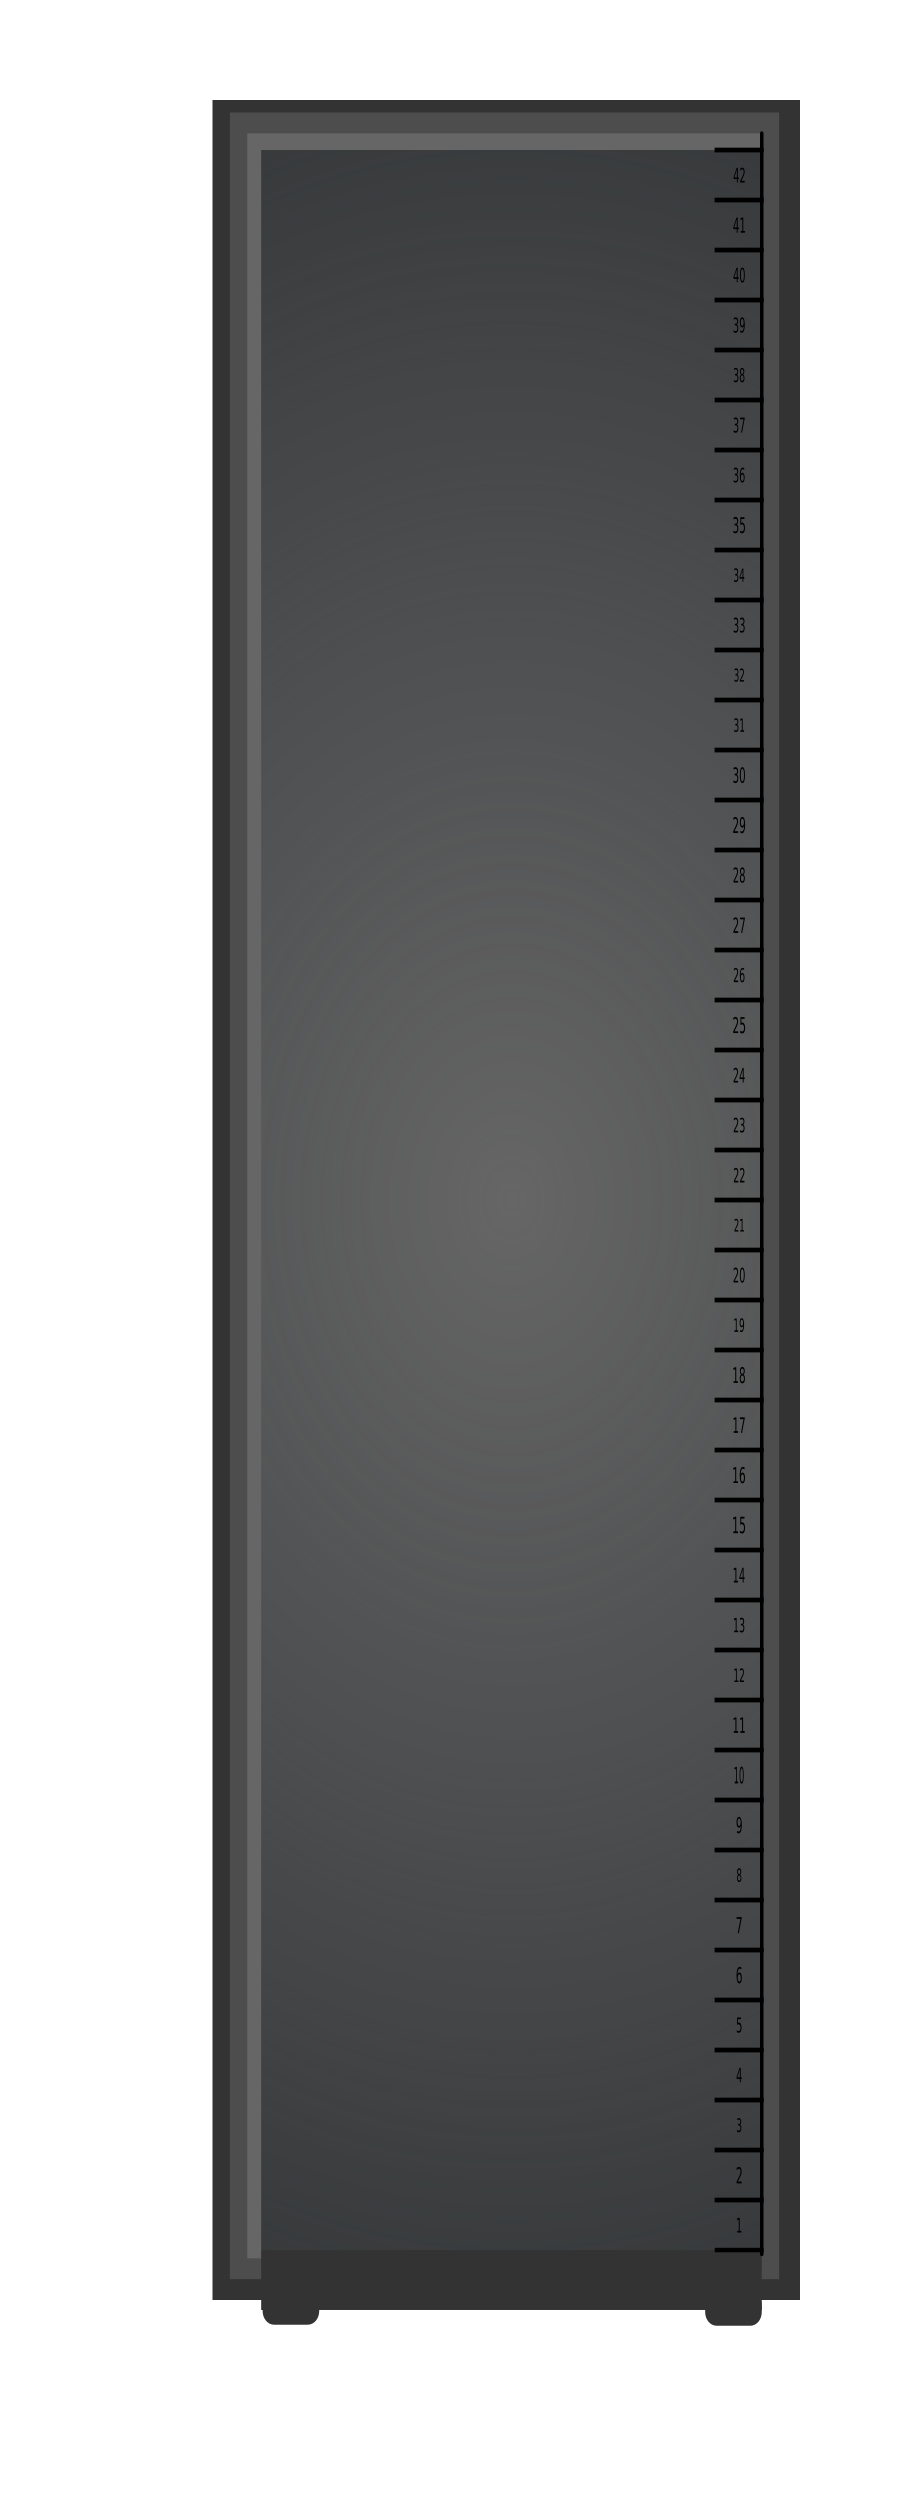
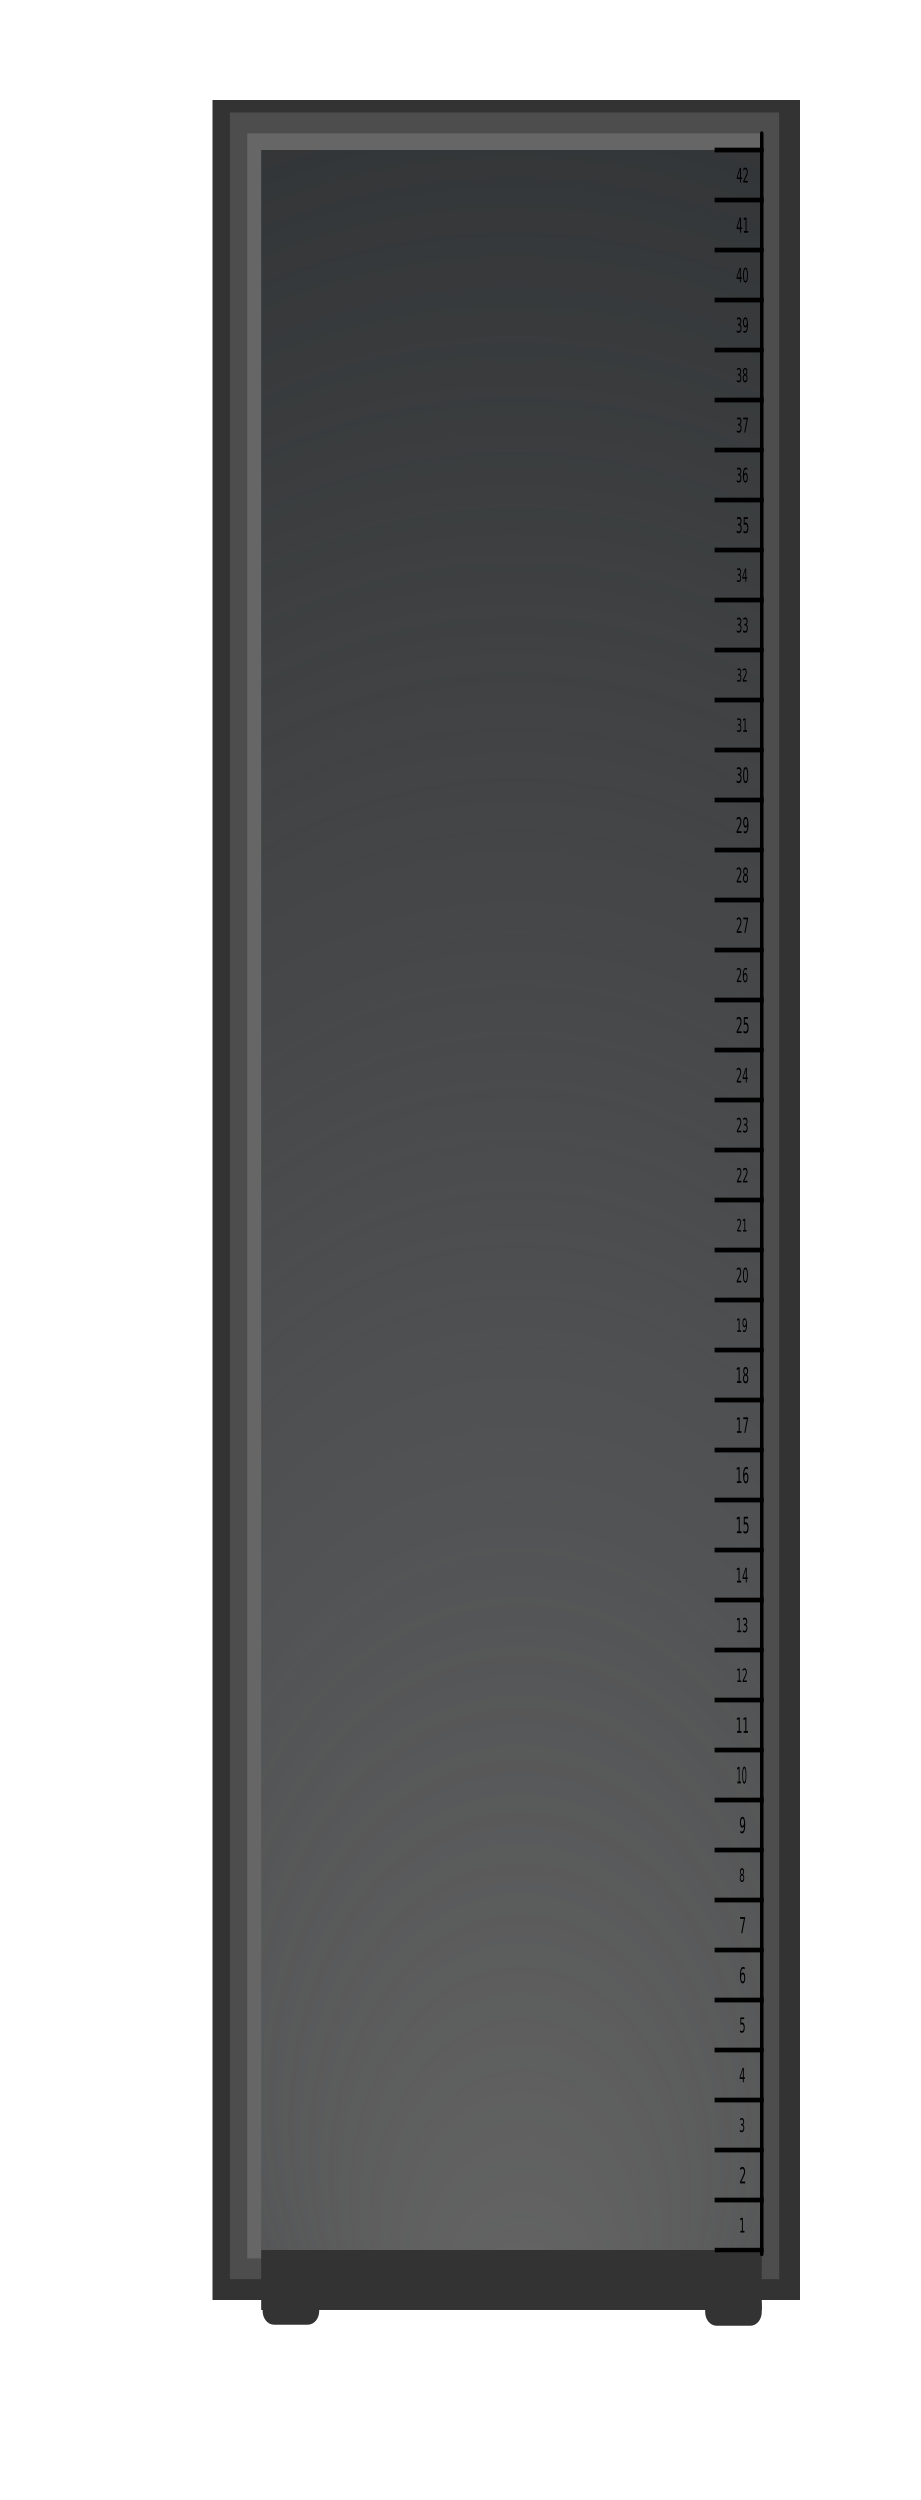
- <svg xmlns="http://www.w3.org/2000/svg" id="svg3761" viewBox="0 0 221 600" version="1.0">
+ <svg xmlns="http://www.w3.org/2000/svg" version="1.0" id="svg3761" viewBox="0 0 221 600">
  <defs id="defs3763">
-     <radialGradient id="radialGradient4486" gradientUnits="userSpaceOnUse" cy="259.09" cx="110" gradientTransform="matrix(6.3109 -3.0968e-7 4.765e-7 7.0682 -585.2 -1543.3)" r="45">
-       <stop id="stop3764" style="stop-color:#2e3134;stop-opacity:0" offset="0" />
-       <stop id="stop3766" style="stop-color:#2e3133" offset="1" />
+     <radialGradient cx="110" cy="259.09" fx="50%" fy="50%" r="45" id="radialGradient4486" gradientUnits="userSpaceOnUse" gradientTransform="matrix(6.3109 -3.0968e-7 4.765e-7 7.0682 -585.2 -1543.3)">
+       <stop offset="0" id="stop3764" style="stop-color:#2e3134;stop-opacity:0" />
+       <stop offset="1" id="stop3766" style="stop-color:#2e3133" />
    </radialGradient>
  </defs>
  <g id="layer1">
    <g id="g4491" transform="matrix(.83432 0 0 1 31.811 0)">
-       <rect id="rect12589" style="fill:#333333" ry="0" height="528" width="169" y="24" x="23" />
-       <rect id="rect12591" style="fill:#4d4d4d" height="520" width="158" y="27" x="28" />
-       <rect id="rect12593" style="fill:#666666" height="510" width="148" y="32" x="33" />
-       <rect id="rect12595" style="fill:url(#radialGradient4486)" height="504" width="144" y="36" x="37" />
+       <rect x="23" y="24" height="528" width="169" ry="0" id="rect12589" style="fill:#333333" />
+       <rect x="28" y="27" height="520" width="158" id="rect12591" style="fill:#4d4d4d" />
+       <rect x="33" y="32" height="510" width="148" id="rect12593" style="fill:#666666" />
+       <rect x="37" y="36" height="504" width="144" id="rect12595" style="fill:url(#radialGradient4486)" />
      <g id="g4208" transform="translate(-239 -224.36)">
-         <rect id="rect4069" style="fill:#333333" height="14.395" width="144" y="764.36" x="276" />
-         <rect id="rect4841" style="fill:#333333" ry="3.283" height="8.081" width="16.278" y="774.21" x="276.42" />
-         <rect id="rect4843" style="fill:#333333" ry="3.283" height="8.081" width="16.278" y="774.46" x="403.72" />
+         <rect x="276" y="764.36" height="14.395" width="144" id="rect4069" style="fill:#333333" />
+         <rect x="276.42" y="774.21" height="8.081" width="16.278" ry="3.283" id="rect4841" style="fill:#333333" />
+         <rect x="403.72" y="774.46" height="8.081" width="16.278" ry="3.283" id="rect4843" style="fill:#333333" />
      </g>
      <g id="g4075" transform="translate(-239 -224.36)">
-         <path id="path12597" style="stroke-linejoin:round;fill-rule:evenodd;stroke:#000000;stroke-linecap:round;stroke-width:1.007px;fill:#000000" d="m420 256.37v508.99" />
-         <path id="path12599" style="stroke-linejoin:round;fill-rule:evenodd;stroke:#000000;stroke-linecap:square;stroke-width:1.132px;fill:#000000" d="m407 284.37h13" />
-         <path id="path12601" style="stroke-linejoin:round;fill-rule:evenodd;stroke:#000000;stroke-linecap:square;stroke-width:1.132px;fill:#000000" d="m407 320.37h13" />
-         <path id="path12603" style="stroke-linejoin:round;fill-rule:evenodd;stroke:#000000;stroke-linecap:square;stroke-width:1.132px;fill:#000000" d="m407 332.37h13" />
-         <path id="path12605" style="stroke-linejoin:round;fill-rule:evenodd;stroke:#000000;stroke-linecap:square;stroke-width:1.132px;fill:#000000" d="m407 308.37h13" />
-         <path id="path12607" style="stroke-linejoin:round;fill-rule:evenodd;stroke:#000000;stroke-linecap:square;stroke-width:1.132px;fill:#000000" d="m407 296.37h13" />
-         <path id="path12609" style="stroke-linejoin:round;fill-rule:evenodd;stroke:#000000;stroke-linecap:square;stroke-width:1.132px;fill:#000000" d="m407 356.37h13" />
-         <path id="path12611" style="stroke-linejoin:round;fill-rule:evenodd;stroke:#000000;stroke-linecap:square;stroke-width:1.132px;fill:#000000" d="m407 344.37h13" />
-         <path id="path12613" style="stroke-linejoin:round;fill-rule:evenodd;stroke:#000000;stroke-linecap:square;stroke-width:1.132px;fill:#000000" d="m407 380.37h13" />
-         <path id="path12615" style="stroke-linejoin:round;fill-rule:evenodd;stroke:#000000;stroke-linecap:square;stroke-width:1.132px;fill:#000000" d="m407 368.37h13" />
-         <path id="path12617" style="stroke-linejoin:round;fill-rule:evenodd;stroke:#000000;stroke-linecap:square;stroke-width:1.132px;fill:#000000" d="m407 392.37h13" />
-         <path id="path12619" style="stroke-linejoin:round;fill-rule:evenodd;stroke:#000000;stroke-linecap:square;stroke-width:1.132px;fill:#000000" d="m407 404.37h13" />
-         <path id="path12621" style="stroke-linejoin:round;fill-rule:evenodd;stroke:#000000;stroke-linecap:square;stroke-width:1.132px;fill:#000000" d="m407 416.37h13" />
-         <path id="path12623" style="stroke-linejoin:round;fill-rule:evenodd;stroke:#000000;stroke-linecap:square;stroke-width:1.132px;fill:#000000" d="m407 428.37h13" />
-         <path id="path12625" style="stroke-linejoin:round;fill-opacity:0;stroke:#000000;stroke-linecap:square;stroke-width:1.132px" d="m407 440.37h13" />
-         <path id="path12627" style="stroke-linejoin:round;fill-rule:evenodd;stroke:#000000;stroke-linecap:square;stroke-width:1.132px;fill:#000000" d="m407 464.37h13" />
-         <path id="path12629" style="stroke-linejoin:round;fill-rule:evenodd;stroke:#000000;stroke-linecap:square;stroke-width:1.132px;fill:#000000" d="m407 476.37h13" />
-         <path id="path12631" style="stroke-linejoin:round;fill-rule:evenodd;stroke:#000000;stroke-linecap:square;stroke-width:1.132px;fill:#000000" d="m407 452.37h13" />
-         <path id="path12633" style="stroke-linejoin:round;fill-rule:evenodd;stroke:#000000;stroke-linecap:square;stroke-width:1.132px;fill:#000000" d="m407 488.37h13" />
-         <path id="path12635" style="stroke-linejoin:round;fill-rule:evenodd;stroke:#000000;stroke-linecap:square;stroke-width:1.132px;fill:#000000" d="m407 500.37h13" />
-         <path id="path12637" style="stroke-linejoin:round;fill-rule:evenodd;stroke:#000000;stroke-linecap:square;stroke-width:1.132px;fill:#000000" d="m407 512.37h13" />
-         <path id="path12639" style="stroke-linejoin:round;fill-rule:evenodd;stroke:#000000;stroke-linecap:square;stroke-width:1.132px;fill:#000000" d="m407 524.37h13" />
-         <path id="path12641" style="stroke-linejoin:round;fill-rule:evenodd;stroke:#000000;stroke-linecap:square;stroke-width:1.132px;fill:#000000" d="m407 536.37h13" />
-         <path id="path12643" style="stroke-linejoin:round;fill-rule:evenodd;stroke:#000000;stroke-linecap:square;stroke-width:1.132px;fill:#000000" d="m407 548.37h13" />
-         <path id="path12645" style="stroke-linejoin:round;fill-rule:evenodd;stroke:#000000;stroke-linecap:square;stroke-width:1.132px;fill:#000000" d="m407 560.37h13" />
-         <path id="path12647" style="stroke-linejoin:round;fill-rule:evenodd;stroke:#000000;stroke-linecap:square;stroke-width:1.132px;fill:#000000" d="m407 572.37h13" />
-         <path id="path12649" style="stroke-linejoin:round;fill-rule:evenodd;stroke:#000000;stroke-linecap:square;stroke-width:1.132px;fill:#000000" d="m407 584.37h13" />
-         <path id="path12651" style="stroke-linejoin:round;fill-rule:evenodd;stroke:#000000;stroke-linecap:square;stroke-width:1.132px;fill:#000000" d="m407 596.37h13" />
-         <path id="path12653" style="stroke-linejoin:round;fill-opacity:0;stroke:#000000;stroke-linecap:square;stroke-width:1.132px" d="m407 632.37h13" />
-         <path id="path12655" style="stroke-linejoin:round;fill-rule:evenodd;stroke:#000000;stroke-linecap:square;stroke-width:1.132px;fill:#000000" d="m407 644.37h13" />
-         <path id="path12657" style="stroke-linejoin:round;fill-rule:evenodd;stroke:#000000;stroke-linecap:square;stroke-width:1.132px;fill:#000000" d="m407 656.37h13" />
-         <path id="path12659" style="stroke-linejoin:round;fill-rule:evenodd;stroke:#000000;stroke-linecap:square;stroke-width:1.132px;fill:#000000" d="m407 608.37h13" />
-         <path id="path12661" style="stroke-linejoin:round;fill-rule:evenodd;stroke:#000000;stroke-linecap:square;stroke-width:1.132px;fill:#000000" d="m407 620.37h13" />
-         <path id="path12663" style="stroke-linejoin:round;fill-rule:evenodd;stroke:#000000;stroke-linecap:square;stroke-width:1.132px;fill:#000000" d="m407 680.37h13" />
-         <path id="path12665" style="stroke-linejoin:round;fill-rule:evenodd;stroke:#000000;stroke-linecap:square;stroke-width:1.132px;fill:#000000" d="m407 668.37h13" />
-         <path id="path12667" style="stroke-linejoin:round;fill-rule:evenodd;stroke:#000000;stroke-linecap:square;stroke-width:1.132px;fill:#000000" d="m407 692.37h13" />
-         <path id="path12669" style="stroke-linejoin:round;fill-rule:evenodd;stroke:#000000;stroke-linecap:square;stroke-width:1.132px;fill:#000000" d="m407 704.37h13" />
-         <path id="path12671" style="stroke-linejoin:round;fill-rule:evenodd;stroke:#000000;stroke-linecap:square;stroke-width:1.132px;fill:#000000" d="m407 716.37h13" />
-         <path id="path12673" style="stroke-linejoin:round;fill-rule:evenodd;stroke:#000000;stroke-linecap:square;stroke-width:1.132px;fill:#000000" d="m407 728.37h13" />
-         <path id="path12675" style="stroke-linejoin:round;fill-rule:evenodd;stroke:#000000;stroke-linecap:square;stroke-width:1.132px;fill:#000000" d="m407 740.37h13" />
-         <path id="path12677" style="stroke-linejoin:round;fill-rule:evenodd;stroke:#000000;stroke-linecap:square;stroke-width:1.132px;fill:#000000" d="m407 752.37h13" />
-         <path id="path12679" style="stroke-linejoin:round;fill-rule:evenodd;stroke:#000000;stroke-linecap:square;stroke-width:1.064px;fill:#000000" d="m407 764.37h13" />
-         <text id="text12681" style="font-size:3.445px;font-family:Bitstream Vera Sans;fill:#000000" xml:space="preserve" transform="scale(.76566 1.3061)" y="563.531" x="538.97">
-           <tspan id="tspan12683" x="538.97" y="563.531">3</tspan>
-         </text>
-         <text id="text12685" style="font-size:3.633px;font-family:Bitstream Vera Sans;fill:#000000" xml:space="preserve" transform="scale(.76566 1.3061)" y="554.413" x="538.917">
-           <tspan id="tspan12687" x="538.917" y="554.413">4</tspan>
-         </text>
-         <text id="text12689" style="font-size:3.794px;font-family:Bitstream Vera Sans;fill:#000000" xml:space="preserve" transform="scale(.76566 1.3061)" y="545.257" x="538.872">
-           <tspan id="tspan12691" x="538.872" y="545.257">5</tspan>
-         </text>
-         <text id="text12693" style="font-size:4.008px;font-family:Bitstream Vera Sans;fill:#000000" xml:space="preserve" transform="scale(.76566 1.3061)" y="536.172" x="538.771">
-           <tspan id="tspan12695" x="538.771" y="536.172">6</tspan>
-         </text>
-         <text id="text12697" style="font-size:4.075px;font-family:Bitstream Vera Sans;fill:#000000" xml:space="preserve" transform="scale(.76566 1.3061)" y="527.011" x="538.77">
-           <tspan id="tspan12699" x="538.77" y="527.011">7</tspan>
-         </text>
-         <text id="text12701" style="font-size:3.356px;font-family:Bitstream Vera Sans;fill:#000000" xml:space="preserve" transform="scale(.76566 1.3061)" y="517.559" x="538.993">
-           <tspan id="tspan12703" x="538.993" y="517.559">8</tspan>
-         </text>
-         <text id="text12705" style="font-size:4.089px;font-family:Bitstream Vera Sans;fill:#000000" xml:space="preserve" transform="scale(.76566 1.3061)" y="572.982" x="538.813">
-           <tspan id="tspan12707" x="538.813" y="572.982">2</tspan>
-         </text>
-         <text id="text12709" style="font-size:4.01px;font-family:Bitstream Vera Sans;fill:#000000" xml:space="preserve" transform="scale(.76566 1.3061)" y="508.609" x="538.798">
-           <tspan id="tspan12711" x="538.798" y="508.609">9</tspan>
-         </text>
-         <text id="text12713" style="font-size:3.62px;font-family:Bitstream Vera Sans;fill:#000000" xml:space="preserve" transform="scale(.66408 1.5059)" y="433.215" x="620.287">
-           <tspan id="tspan12715" x="620.287" y="433.215">10</tspan>
-         </text>
-         <text id="text12717" style="font-size:3.902px;font-family:Bitstream Vera Sans;fill:#000000" xml:space="preserve" transform="scale(.76566 1.3061)" y="490.196" x="537.541">
-           <tspan id="tspan12719" x="537.541" y="490.196">11</tspan>
-         </text>
-         <text id="text12721" style="font-size:3.412px;font-family:Bitstream Vera Sans;fill:#000000" xml:space="preserve" transform="scale(.76566 1.3061)" y="480.852" x="537.871">
-           <tspan id="tspan12723" x="537.871" y="480.852">12</tspan>
-         </text>
-         <text id="text12725" style="font-size:3.592px;font-family:Bitstream Vera Sans;fill:#000000" xml:space="preserve" transform="scale(.76566 1.3061)" y="471.706" x="537.72">
-           <tspan id="tspan12727" x="537.72" y="471.706">13</tspan>
-         </text>
-         <text id="text12729" style="font-size:3.723px;font-family:Bitstream Vera Sans;fill:#000000" xml:space="preserve" transform="scale(.76566 1.3061)" y="462.568" x="537.59">
-           <tspan id="tspan12731" x="537.59" y="462.568">14</tspan>
-         </text>
-         <text id="text12733" style="font-size:3.736px;font-family:Bitstream Vera Sans;fill:#000000" xml:space="preserve" transform="scale(.76566 1.3061)" y="582.014" x="538.838">
-           <tspan id="tspan12735" x="538.838" y="582.014">1</tspan>
-         </text>
-         <text id="text12737" style="font-size:4.146px;font-family:Bitstream Vera Sans;fill:#000000" xml:space="preserve" transform="scale(.76566 1.3061)" y="453.504" x="537.374">
-           <tspan id="tspan12739" x="537.374" y="453.504">15</tspan>
-         </text>
-         <text id="text12741" style="font-size:4px;font-family:Bitstream Vera Sans;fill:#000000" xml:space="preserve" transform="scale(.76566 1.3061)" y="444.291" x="537.42">
-           <tspan id="tspan12743" x="537.42" y="444.291">16</tspan>
-         </text>
-         <text id="text12745" style="font-size:3.921px;font-family:Bitstream Vera Sans;fill:#000000" xml:space="preserve" transform="scale(.76566 1.3061)" y="435.076" x="537.516">
-           <tspan id="tspan12747" x="537.516" y="435.076">17</tspan>
-         </text>
-         <text id="text12749" style="font-size:3.965px;font-family:Bitstream Vera Sans;fill:#000000" xml:space="preserve" transform="scale(.76566 1.3061)" y="425.902" x="537.453">
-           <tspan id="tspan12751" x="537.453" y="425.902">18</tspan>
-         </text>
-         <text id="text12753" style="font-size:3.395px;font-family:Bitstream Vera Sans;fill:#000000" xml:space="preserve" transform="scale(.76566 1.3061)" y="416.507" x="537.831">
-           <tspan id="tspan12755" x="537.831" y="416.507">19</tspan>
-         </text>
-         <text id="text12757" style="font-size:3.71px;font-family:Bitstream Vera Sans;fill:#000000" xml:space="preserve" transform="scale(.76566 1.3061)" y="407.434" x="537.686">
-           <tspan id="tspan12759" x="537.686" y="407.434">20</tspan>
-         </text>
-         <text id="text12761" style="font-size:3.194px;font-family:Bitstream Vera Sans;fill:#000000" xml:space="preserve" transform="scale(.76566 1.3061)" y="398.081" x="538.057">
-           <tspan id="tspan12763" x="538.057" y="398.081">21</tspan>
-         </text>
-         <text id="text12765" style="font-size:3.627px;font-family:Bitstream Vera Sans;fill:#000000" xml:space="preserve" transform="scale(.76566 1.3061)" y="389.054" x="537.799">
-           <tspan id="tspan12767" x="537.799" y="389.054">22</tspan>
-         </text>
-         <text id="text12769" style="font-size:3.644px;font-family:Bitstream Vera Sans;fill:#000000" xml:space="preserve" transform="scale(.76566 1.3061)" y="379.846" x="537.753">
-           <tspan id="tspan12771" x="537.753" y="379.846">23</tspan>
-         </text>
-         <text id="text12773" style="font-size:3.662px;font-family:Bitstream Vera Sans;fill:#000000" xml:space="preserve" transform="scale(.76566 1.3061)" y="370.691" x="537.697">
-           <tspan id="tspan12775" x="537.697" y="370.691">24</tspan>
-         </text>
-         <text id="text12777" style="font-size:4.037px;font-family:Bitstream Vera Sans;fill:#000000" xml:space="preserve" transform="scale(.76566 1.3061)" y="361.613" x="537.519">
-           <tspan id="tspan12779" x="537.519" y="361.613">25</tspan>
-         </text>
-         <text id="text12781" style="font-size:3.546px;font-family:Bitstream Vera Sans;fill:#000000" xml:space="preserve" transform="scale(.76566 1.3061)" y="352.247" x="537.784">
-           <tspan id="tspan12783" x="537.784" y="352.247">26</tspan>
-         </text>
-         <text id="text12785" style="font-size:3.861px;font-family:Bitstream Vera Sans;fill:#000000" xml:space="preserve" transform="scale(.76566 1.3061)" y="343.201" x="537.626">
-           <tspan id="tspan12787" x="537.626" y="343.201">27</tspan>
-         </text>
-         <text id="text12789" style="font-size:3.762px;font-family:Bitstream Vera Sans;fill:#000000" xml:space="preserve" transform="scale(.76566 1.3061)" y="333.95" x="537.656">
-           <tspan id="tspan12791" x="537.656" y="333.95">28</tspan>
-         </text>
-         <text id="text12793" style="font-size:3.98px;font-family:Bitstream Vera Sans;fill:#000000" xml:space="preserve" transform="scale(.76566 1.3061)" y="324.841" x="537.52">
-           <tspan id="tspan12795" x="537.52" y="324.841">29</tspan>
-         </text>
-         <text id="text12797" style="font-size:3.873px;font-family:Bitstream Vera Sans;fill:#000000" xml:space="preserve" transform="scale(.76566 1.3061)" y="315.614" x="537.575">
-           <tspan id="tspan12799" x="537.575" y="315.614">30</tspan>
-         </text>
-         <text id="text12801" style="font-size:3.382px;font-family:Bitstream Vera Sans;fill:#000000" xml:space="preserve" transform="scale(.76566 1.3061)" y="306.248" x="537.934">
-           <tspan id="tspan12803" x="537.934" y="306.248">31</tspan>
-         </text>
-         <text id="text12805" style="font-size:3.287px;font-family:Bitstream Vera Sans;fill:#000000" xml:space="preserve" transform="scale(.76566 1.3061)" y="297.025" x="538.007">
-           <tspan id="tspan12807" x="538.007" y="297.025">32</tspan>
-         </text>
-         <text id="text12809" style="font-size:3.71px;font-family:Bitstream Vera Sans;fill:#000000" xml:space="preserve" transform="scale(.76566 1.3061)" y="287.991" x="537.706">
-           <tspan id="tspan12811" x="537.706" y="287.991">33</tspan>
-         </text>
-         <text id="text12813" style="font-size:3.382px;font-family:Bitstream Vera Sans;fill:#000000" xml:space="preserve" transform="scale(.76566 1.3061)" y="278.684" x="537.873">
-           <tspan id="tspan12815" x="537.873" y="278.684">34</tspan>
-         </text>
-         <text id="text12817" style="font-size:3.97px;font-family:Bitstream Vera Sans;fill:#000000" xml:space="preserve" transform="scale(.76566 1.3061)" y="269.71" x="537.555">
-           <tspan id="tspan12819" x="537.555" y="269.71">35</tspan>
-         </text>
-         <text id="text12821" style="font-size:3.655px;font-family:Bitstream Vera Sans;fill:#000000" xml:space="preserve" transform="scale(.76566 1.3061)" y="260.408" x="537.709">
-           <tspan id="tspan12823" x="537.709" y="260.408">36</tspan>
-         </text>
-         <text id="text12825" style="font-size:3.748px;font-family:Bitstream Vera Sans;fill:#000000" xml:space="preserve" transform="scale(.76566 1.3061)" y="251.254" x="537.691">
-           <tspan id="tspan12827" x="537.691" y="251.254">37</tspan>
-         </text>
-         <text id="text12829" style="font-size:3.541px;font-family:Bitstream Vera Sans;fill:#000000" xml:space="preserve" transform="scale(.76566 1.3061)" y="241.99" x="537.792">
-           <tspan id="tspan12831" x="537.792" y="241.99">38</tspan>
-         </text>
-         <text id="text12833" style="font-size:3.759px;font-family:Bitstream Vera Sans;fill:#000000" xml:space="preserve" transform="scale(.76566 1.3061)" y="232.882" x="537.656">
-           <tspan id="tspan12835" x="537.656" y="232.882">39</tspan>
-         </text>
-         <text id="text12837" style="font-size:3.673px;font-family:Bitstream Vera Sans;fill:#000000" xml:space="preserve" transform="scale(.76566 1.3061)" y="223.663" x="537.754">
-           <tspan id="tspan12839" x="537.754" y="223.663">40</tspan>
-         </text>
-         <text id="text12841" style="font-size:3.849px;font-family:Bitstream Vera Sans;fill:#000000" xml:space="preserve" transform="scale(.76566 1.3061)" y="214.541" x="537.693">
-           <tspan id="tspan12843" x="537.693" y="214.541">41</tspan>
-         </text>
-         <text id="text12845" style="font-size:3.704px;font-family:Bitstream Vera Sans;fill:#000000" xml:space="preserve" transform="scale(.76566 1.3061)" y="205.324" x="537.797">
-           <tspan id="tspan12847" x="537.797" y="205.324">42</tspan>
-         </text>
-         <path id="path2520" style="stroke-linejoin:round;fill-rule:evenodd;stroke:#000000;stroke-linecap:square;stroke-width:1.132px;fill:#800000" d="m407 272.37h13" />
-         <path id="path2522" style="stroke-linejoin:round;fill-rule:evenodd;stroke:#000000;stroke-linecap:square;stroke-width:1.132px;fill:#800000" d="m407 260.37h13" />
+         <path d="m420 256.37v508.99" id="path12597" style="stroke-linejoin:round;fill-rule:evenodd;stroke:#000000;stroke-linecap:round;stroke-width:1.007px;fill:#000000" />
+         <path d="m407 284.37h13" id="path12599" style="stroke-linejoin:round;fill-rule:evenodd;stroke:#000000;stroke-linecap:square;stroke-width:1.132px;fill:#000000" />
+         <path d="m407 320.37h13" id="path12601" style="stroke-linejoin:round;fill-rule:evenodd;stroke:#000000;stroke-linecap:square;stroke-width:1.132px;fill:#000000" />
+         <path d="m407 332.37h13" id="path12603" style="stroke-linejoin:round;fill-rule:evenodd;stroke:#000000;stroke-linecap:square;stroke-width:1.132px;fill:#000000" />
+         <path d="m407 308.37h13" id="path12605" style="stroke-linejoin:round;fill-rule:evenodd;stroke:#000000;stroke-linecap:square;stroke-width:1.132px;fill:#000000" />
+         <path d="m407 296.37h13" id="path12607" style="stroke-linejoin:round;fill-rule:evenodd;stroke:#000000;stroke-linecap:square;stroke-width:1.132px;fill:#000000" />
+         <path d="m407 356.37h13" id="path12609" style="stroke-linejoin:round;fill-rule:evenodd;stroke:#000000;stroke-linecap:square;stroke-width:1.132px;fill:#000000" />
+         <path d="m407 344.37h13" id="path12611" style="stroke-linejoin:round;fill-rule:evenodd;stroke:#000000;stroke-linecap:square;stroke-width:1.132px;fill:#000000" />
+         <path d="m407 380.37h13" id="path12613" style="stroke-linejoin:round;fill-rule:evenodd;stroke:#000000;stroke-linecap:square;stroke-width:1.132px;fill:#000000" />
+         <path d="m407 368.37h13" id="path12615" style="stroke-linejoin:round;fill-rule:evenodd;stroke:#000000;stroke-linecap:square;stroke-width:1.132px;fill:#000000" />
+         <path d="m407 392.37h13" id="path12617" style="stroke-linejoin:round;fill-rule:evenodd;stroke:#000000;stroke-linecap:square;stroke-width:1.132px;fill:#000000" />
+         <path d="m407 404.37h13" id="path12619" style="stroke-linejoin:round;fill-rule:evenodd;stroke:#000000;stroke-linecap:square;stroke-width:1.132px;fill:#000000" />
+         <path d="m407 416.37h13" id="path12621" style="stroke-linejoin:round;fill-rule:evenodd;stroke:#000000;stroke-linecap:square;stroke-width:1.132px;fill:#000000" />
+         <path d="m407 428.37h13" id="path12623" style="stroke-linejoin:round;fill-rule:evenodd;stroke:#000000;stroke-linecap:square;stroke-width:1.132px;fill:#000000" />
+         <path d="m407 440.37h13" id="path12625" style="stroke-linejoin:round;fill-opacity:0;stroke:#000000;stroke-linecap:square;stroke-width:1.132px" />
+         <path d="m407 464.37h13" id="path12627" style="stroke-linejoin:round;fill-rule:evenodd;stroke:#000000;stroke-linecap:square;stroke-width:1.132px;fill:#000000" />
+         <path d="m407 476.37h13" id="path12629" style="stroke-linejoin:round;fill-rule:evenodd;stroke:#000000;stroke-linecap:square;stroke-width:1.132px;fill:#000000" />
+         <path d="m407 452.37h13" id="path12631" style="stroke-linejoin:round;fill-rule:evenodd;stroke:#000000;stroke-linecap:square;stroke-width:1.132px;fill:#000000" />
+         <path d="m407 488.37h13" id="path12633" style="stroke-linejoin:round;fill-rule:evenodd;stroke:#000000;stroke-linecap:square;stroke-width:1.132px;fill:#000000" />
+         <path d="m407 500.37h13" id="path12635" style="stroke-linejoin:round;fill-rule:evenodd;stroke:#000000;stroke-linecap:square;stroke-width:1.132px;fill:#000000" />
+         <path d="m407 512.37h13" id="path12637" style="stroke-linejoin:round;fill-rule:evenodd;stroke:#000000;stroke-linecap:square;stroke-width:1.132px;fill:#000000" />
+         <path d="m407 524.37h13" id="path12639" style="stroke-linejoin:round;fill-rule:evenodd;stroke:#000000;stroke-linecap:square;stroke-width:1.132px;fill:#000000" />
+         <path d="m407 536.37h13" id="path12641" style="stroke-linejoin:round;fill-rule:evenodd;stroke:#000000;stroke-linecap:square;stroke-width:1.132px;fill:#000000" />
+         <path d="m407 548.37h13" id="path12643" style="stroke-linejoin:round;fill-rule:evenodd;stroke:#000000;stroke-linecap:square;stroke-width:1.132px;fill:#000000" />
+         <path d="m407 560.37h13" id="path12645" style="stroke-linejoin:round;fill-rule:evenodd;stroke:#000000;stroke-linecap:square;stroke-width:1.132px;fill:#000000" />
+         <path d="m407 572.37h13" id="path12647" style="stroke-linejoin:round;fill-rule:evenodd;stroke:#000000;stroke-linecap:square;stroke-width:1.132px;fill:#000000" />
+         <path d="m407 584.37h13" id="path12649" style="stroke-linejoin:round;fill-rule:evenodd;stroke:#000000;stroke-linecap:square;stroke-width:1.132px;fill:#000000" />
+         <path d="m407 596.37h13" id="path12651" style="stroke-linejoin:round;fill-rule:evenodd;stroke:#000000;stroke-linecap:square;stroke-width:1.132px;fill:#000000" />
+         <path d="m407 632.37h13" id="path12653" style="stroke-linejoin:round;fill-opacity:0;stroke:#000000;stroke-linecap:square;stroke-width:1.132px" />
+         <path d="m407 644.37h13" id="path12655" style="stroke-linejoin:round;fill-rule:evenodd;stroke:#000000;stroke-linecap:square;stroke-width:1.132px;fill:#000000" />
+         <path d="m407 656.37h13" id="path12657" style="stroke-linejoin:round;fill-rule:evenodd;stroke:#000000;stroke-linecap:square;stroke-width:1.132px;fill:#000000" />
+         <path d="m407 608.37h13" id="path12659" style="stroke-linejoin:round;fill-rule:evenodd;stroke:#000000;stroke-linecap:square;stroke-width:1.132px;fill:#000000" />
+         <path d="m407 620.37h13" id="path12661" style="stroke-linejoin:round;fill-rule:evenodd;stroke:#000000;stroke-linecap:square;stroke-width:1.132px;fill:#000000" />
+         <path d="m407 680.37h13" id="path12663" style="stroke-linejoin:round;fill-rule:evenodd;stroke:#000000;stroke-linecap:square;stroke-width:1.132px;fill:#000000" />
+         <path d="m407 668.37h13" id="path12665" style="stroke-linejoin:round;fill-rule:evenodd;stroke:#000000;stroke-linecap:square;stroke-width:1.132px;fill:#000000" />
+         <path d="m407 692.37h13" id="path12667" style="stroke-linejoin:round;fill-rule:evenodd;stroke:#000000;stroke-linecap:square;stroke-width:1.132px;fill:#000000" />
+         <path d="m407 704.37h13" id="path12669" style="stroke-linejoin:round;fill-rule:evenodd;stroke:#000000;stroke-linecap:square;stroke-width:1.132px;fill:#000000" />
+         <path d="m407 716.37h13" id="path12671" style="stroke-linejoin:round;fill-rule:evenodd;stroke:#000000;stroke-linecap:square;stroke-width:1.132px;fill:#000000" />
+         <path d="m407 728.37h13" id="path12673" style="stroke-linejoin:round;fill-rule:evenodd;stroke:#000000;stroke-linecap:square;stroke-width:1.132px;fill:#000000" />
+         <path d="m407 740.37h13" id="path12675" style="stroke-linejoin:round;fill-rule:evenodd;stroke:#000000;stroke-linecap:square;stroke-width:1.132px;fill:#000000" />
+         <path d="m407 752.37h13" id="path12677" style="stroke-linejoin:round;fill-rule:evenodd;stroke:#000000;stroke-linecap:square;stroke-width:1.132px;fill:#000000" />
+         <path d="m407 764.37h13" id="path12679" style="stroke-linejoin:round;fill-rule:evenodd;stroke:#000000;stroke-linecap:square;stroke-width:1.064px;fill:#000000" />
+         <text x="538.97" y="563.531" id="text12681" style="font-size:3.445px;font-family:Bitstream Vera Sans;fill:#000000" xml:space="preserve" transform="scale(.76566 1.3061)">
+           <tspan x="538.97" y="563.531" id="tspan12683">
+ 3</tspan>
+         </text>
+         <text x="538.917" y="554.413" id="text12685" style="font-size:3.633px;font-family:Bitstream Vera Sans;fill:#000000" xml:space="preserve" transform="scale(.76566 1.3061)">
+           <tspan x="538.917" y="554.413" id="tspan12687">
+ 4</tspan>
+         </text>
+         <text x="538.872" y="545.257" id="text12689" style="font-size:3.794px;font-family:Bitstream Vera Sans;fill:#000000" xml:space="preserve" transform="scale(.76566 1.3061)">
+           <tspan x="538.872" y="545.257" id="tspan12691">
+ 5</tspan>
+         </text>
+         <text x="538.771" y="536.172" id="text12693" style="font-size:4.008px;font-family:Bitstream Vera Sans;fill:#000000" xml:space="preserve" transform="scale(.76566 1.3061)">
+           <tspan x="538.771" y="536.172" id="tspan12695">
+ 6</tspan>
+         </text>
+         <text x="538.77" y="527.011" id="text12697" style="font-size:4.075px;font-family:Bitstream Vera Sans;fill:#000000" xml:space="preserve" transform="scale(.76566 1.3061)">
+           <tspan x="538.77" y="527.011" id="tspan12699">
+ 7</tspan>
+         </text>
+         <text x="538.993" y="517.559" id="text12701" style="font-size:3.356px;font-family:Bitstream Vera Sans;fill:#000000" xml:space="preserve" transform="scale(.76566 1.3061)">
+           <tspan x="538.993" y="517.559" id="tspan12703">
+ 8</tspan>
+         </text>
+         <text x="538.813" y="572.982" id="text12705" style="font-size:4.089px;font-family:Bitstream Vera Sans;fill:#000000" xml:space="preserve" transform="scale(.76566 1.3061)">
+           <tspan x="538.813" y="572.982" id="tspan12707">
+ 2</tspan>
+         </text>
+         <text x="538.798" y="508.609" id="text12709" style="font-size:4.01px;font-family:Bitstream Vera Sans;fill:#000000" xml:space="preserve" transform="scale(.76566 1.3061)">
+           <tspan x="538.798" y="508.609" id="tspan12711">
+ 9</tspan>
+         </text>
+         <text x="620.287" y="433.215" id="text12713" style="font-size:3.62px;font-family:Bitstream Vera Sans;fill:#000000" xml:space="preserve" transform="scale(.66408 1.5059)">
+           <tspan x="620.287" y="433.215" id="tspan12715">
+ 10</tspan>
+         </text>
+         <text x="537.541" y="490.196" id="text12717" style="font-size:3.902px;font-family:Bitstream Vera Sans;fill:#000000" xml:space="preserve" transform="scale(.76566 1.3061)">
+           <tspan x="537.541" y="490.196" id="tspan12719">
+ 11</tspan>
+         </text>
+         <text x="537.871" y="480.852" id="text12721" style="font-size:3.412px;font-family:Bitstream Vera Sans;fill:#000000" xml:space="preserve" transform="scale(.76566 1.3061)">
+           <tspan x="537.871" y="480.852" id="tspan12723">
+ 12</tspan>
+         </text>
+         <text x="537.72" y="471.706" id="text12725" style="font-size:3.592px;font-family:Bitstream Vera Sans;fill:#000000" xml:space="preserve" transform="scale(.76566 1.3061)">
+           <tspan x="537.72" y="471.706" id="tspan12727">
+ 13</tspan>
+         </text>
+         <text x="537.59" y="462.568" id="text12729" style="font-size:3.723px;font-family:Bitstream Vera Sans;fill:#000000" xml:space="preserve" transform="scale(.76566 1.3061)">
+           <tspan x="537.59" y="462.568" id="tspan12731">
+ 14</tspan>
+         </text>
+         <text x="538.838" y="582.014" id="text12733" style="font-size:3.736px;font-family:Bitstream Vera Sans;fill:#000000" xml:space="preserve" transform="scale(.76566 1.3061)">
+           <tspan x="538.838" y="582.014" id="tspan12735">
+ 1</tspan>
+         </text>
+         <text x="537.374" y="453.504" id="text12737" style="font-size:4.146px;font-family:Bitstream Vera Sans;fill:#000000" xml:space="preserve" transform="scale(.76566 1.3061)">
+           <tspan x="537.374" y="453.504" id="tspan12739">
+ 15</tspan>
+         </text>
+         <text x="537.42" y="444.291" id="text12741" style="font-size:4px;font-family:Bitstream Vera Sans;fill:#000000" xml:space="preserve" transform="scale(.76566 1.3061)">
+           <tspan x="537.42" y="444.291" id="tspan12743">
+ 16</tspan>
+         </text>
+         <text x="537.516" y="435.076" id="text12745" style="font-size:3.921px;font-family:Bitstream Vera Sans;fill:#000000" xml:space="preserve" transform="scale(.76566 1.3061)">
+           <tspan x="537.516" y="435.076" id="tspan12747">
+ 17</tspan>
+         </text>
+         <text x="537.453" y="425.902" id="text12749" style="font-size:3.965px;font-family:Bitstream Vera Sans;fill:#000000" xml:space="preserve" transform="scale(.76566 1.3061)">
+           <tspan x="537.453" y="425.902" id="tspan12751">
+ 18</tspan>
+         </text>
+         <text x="537.831" y="416.507" id="text12753" style="font-size:3.395px;font-family:Bitstream Vera Sans;fill:#000000" xml:space="preserve" transform="scale(.76566 1.3061)">
+           <tspan x="537.831" y="416.507" id="tspan12755">
+ 19</tspan>
+         </text>
+         <text x="537.686" y="407.434" id="text12757" style="font-size:3.71px;font-family:Bitstream Vera Sans;fill:#000000" xml:space="preserve" transform="scale(.76566 1.3061)">
+           <tspan x="537.686" y="407.434" id="tspan12759">
+ 20</tspan>
+         </text>
+         <text x="538.057" y="398.081" id="text12761" style="font-size:3.194px;font-family:Bitstream Vera Sans;fill:#000000" xml:space="preserve" transform="scale(.76566 1.3061)">
+           <tspan x="538.057" y="398.081" id="tspan12763">
+ 21</tspan>
+         </text>
+         <text x="537.799" y="389.054" id="text12765" style="font-size:3.627px;font-family:Bitstream Vera Sans;fill:#000000" xml:space="preserve" transform="scale(.76566 1.3061)">
+           <tspan x="537.799" y="389.054" id="tspan12767">
+ 22</tspan>
+         </text>
+         <text x="537.753" y="379.846" id="text12769" style="font-size:3.644px;font-family:Bitstream Vera Sans;fill:#000000" xml:space="preserve" transform="scale(.76566 1.3061)">
+           <tspan x="537.753" y="379.846" id="tspan12771">
+ 23</tspan>
+         </text>
+         <text x="537.697" y="370.691" id="text12773" style="font-size:3.662px;font-family:Bitstream Vera Sans;fill:#000000" xml:space="preserve" transform="scale(.76566 1.3061)">
+           <tspan x="537.697" y="370.691" id="tspan12775">
+ 24</tspan>
+         </text>
+         <text x="537.519" y="361.613" id="text12777" style="font-size:4.037px;font-family:Bitstream Vera Sans;fill:#000000" xml:space="preserve" transform="scale(.76566 1.3061)">
+           <tspan x="537.519" y="361.613" id="tspan12779">
+ 25</tspan>
+         </text>
+         <text x="537.784" y="352.247" id="text12781" style="font-size:3.546px;font-family:Bitstream Vera Sans;fill:#000000" xml:space="preserve" transform="scale(.76566 1.3061)">
+           <tspan x="537.784" y="352.247" id="tspan12783">
+ 26</tspan>
+         </text>
+         <text x="537.626" y="343.201" id="text12785" style="font-size:3.861px;font-family:Bitstream Vera Sans;fill:#000000" xml:space="preserve" transform="scale(.76566 1.3061)">
+           <tspan x="537.626" y="343.201" id="tspan12787">
+ 27</tspan>
+         </text>
+         <text x="537.656" y="333.95" id="text12789" style="font-size:3.762px;font-family:Bitstream Vera Sans;fill:#000000" xml:space="preserve" transform="scale(.76566 1.3061)">
+           <tspan x="537.656" y="333.95" id="tspan12791">
+ 28</tspan>
+         </text>
+         <text x="537.52" y="324.841" id="text12793" style="font-size:3.98px;font-family:Bitstream Vera Sans;fill:#000000" xml:space="preserve" transform="scale(.76566 1.3061)">
+           <tspan x="537.52" y="324.841" id="tspan12795">
+ 29</tspan>
+         </text>
+         <text x="537.575" y="315.614" id="text12797" style="font-size:3.873px;font-family:Bitstream Vera Sans;fill:#000000" xml:space="preserve" transform="scale(.76566 1.3061)">
+           <tspan x="537.575" y="315.614" id="tspan12799">
+ 30</tspan>
+         </text>
+         <text x="537.934" y="306.248" id="text12801" style="font-size:3.382px;font-family:Bitstream Vera Sans;fill:#000000" xml:space="preserve" transform="scale(.76566 1.3061)">
+           <tspan x="537.934" y="306.248" id="tspan12803">
+ 31</tspan>
+         </text>
+         <text x="538.007" y="297.025" id="text12805" style="font-size:3.287px;font-family:Bitstream Vera Sans;fill:#000000" xml:space="preserve" transform="scale(.76566 1.3061)">
+           <tspan x="538.007" y="297.025" id="tspan12807">
+ 32</tspan>
+         </text>
+         <text x="537.706" y="287.991" id="text12809" style="font-size:3.71px;font-family:Bitstream Vera Sans;fill:#000000" xml:space="preserve" transform="scale(.76566 1.3061)">
+           <tspan x="537.706" y="287.991" id="tspan12811">
+ 33</tspan>
+         </text>
+         <text x="537.873" y="278.684" id="text12813" style="font-size:3.382px;font-family:Bitstream Vera Sans;fill:#000000" xml:space="preserve" transform="scale(.76566 1.3061)">
+           <tspan x="537.873" y="278.684" id="tspan12815">
+ 34</tspan>
+         </text>
+         <text x="537.555" y="269.71" id="text12817" style="font-size:3.97px;font-family:Bitstream Vera Sans;fill:#000000" xml:space="preserve" transform="scale(.76566 1.3061)">
+           <tspan x="537.555" y="269.71" id="tspan12819">
+ 35</tspan>
+         </text>
+         <text x="537.709" y="260.408" id="text12821" style="font-size:3.655px;font-family:Bitstream Vera Sans;fill:#000000" xml:space="preserve" transform="scale(.76566 1.3061)">
+           <tspan x="537.709" y="260.408" id="tspan12823">
+ 36</tspan>
+         </text>
+         <text x="537.691" y="251.254" id="text12825" style="font-size:3.748px;font-family:Bitstream Vera Sans;fill:#000000" xml:space="preserve" transform="scale(.76566 1.3061)">
+           <tspan x="537.691" y="251.254" id="tspan12827">
+ 37</tspan>
+         </text>
+         <text x="537.792" y="241.99" id="text12829" style="font-size:3.541px;font-family:Bitstream Vera Sans;fill:#000000" xml:space="preserve" transform="scale(.76566 1.3061)">
+           <tspan x="537.792" y="241.99" id="tspan12831">
+ 38</tspan>
+         </text>
+         <text x="537.656" y="232.882" id="text12833" style="font-size:3.759px;font-family:Bitstream Vera Sans;fill:#000000" xml:space="preserve" transform="scale(.76566 1.3061)">
+           <tspan x="537.656" y="232.882" id="tspan12835">
+ 39</tspan>
+         </text>
+         <text x="537.754" y="223.663" id="text12837" style="font-size:3.673px;font-family:Bitstream Vera Sans;fill:#000000" xml:space="preserve" transform="scale(.76566 1.3061)">
+           <tspan x="537.754" y="223.663" id="tspan12839">
+ 40</tspan>
+         </text>
+         <text x="537.693" y="214.541" id="text12841" style="font-size:3.849px;font-family:Bitstream Vera Sans;fill:#000000" xml:space="preserve" transform="scale(.76566 1.3061)">
+           <tspan x="537.693" y="214.541" id="tspan12843">
+ 41</tspan>
+         </text>
+         <text x="537.797" y="205.324" id="text12845" style="font-size:3.704px;font-family:Bitstream Vera Sans;fill:#000000" xml:space="preserve" transform="scale(.76566 1.3061)">
+           <tspan x="537.797" y="205.324" id="tspan12847">
+ 42</tspan>
+         </text>
+         <path d="m407 272.37h13" id="path2520" style="stroke-linejoin:round;fill-rule:evenodd;stroke:#000000;stroke-linecap:square;stroke-width:1.132px;fill:#800000" />
+         <path d="m407 260.37h13" id="path2522" style="stroke-linejoin:round;fill-rule:evenodd;stroke:#000000;stroke-linecap:square;stroke-width:1.132px;fill:#800000" />
      </g>
    </g>
  </g>
</svg>
